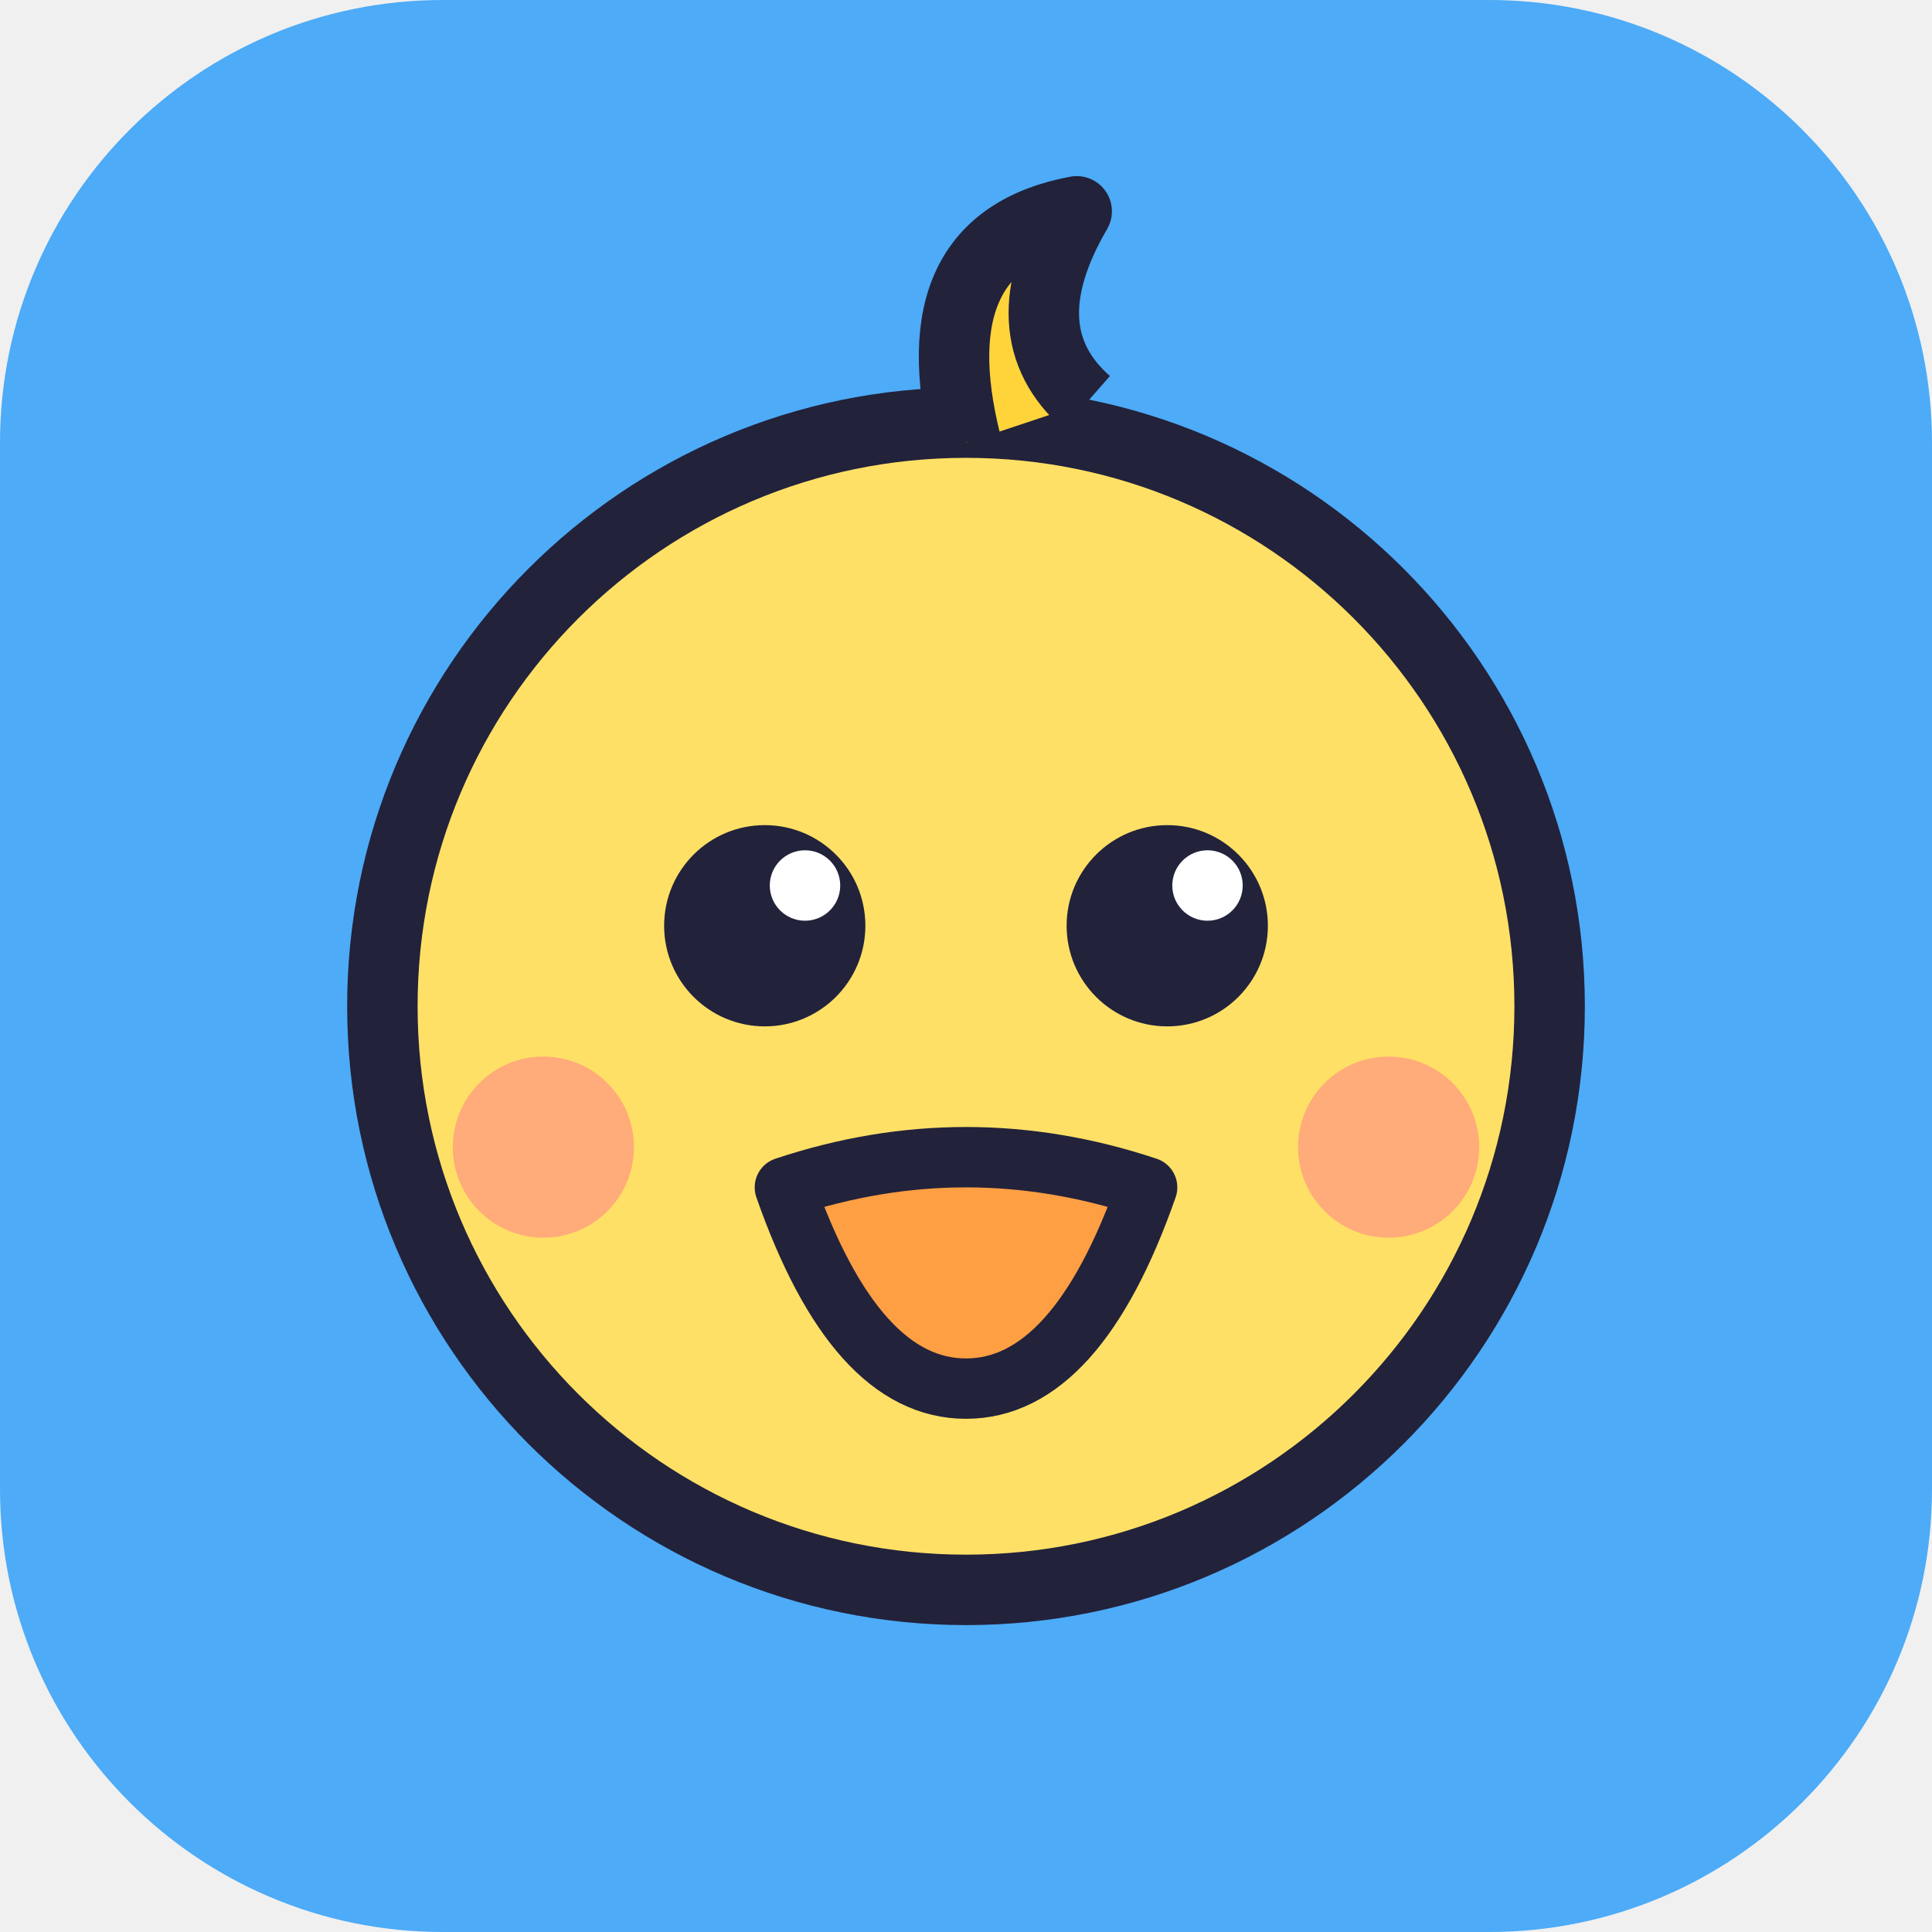
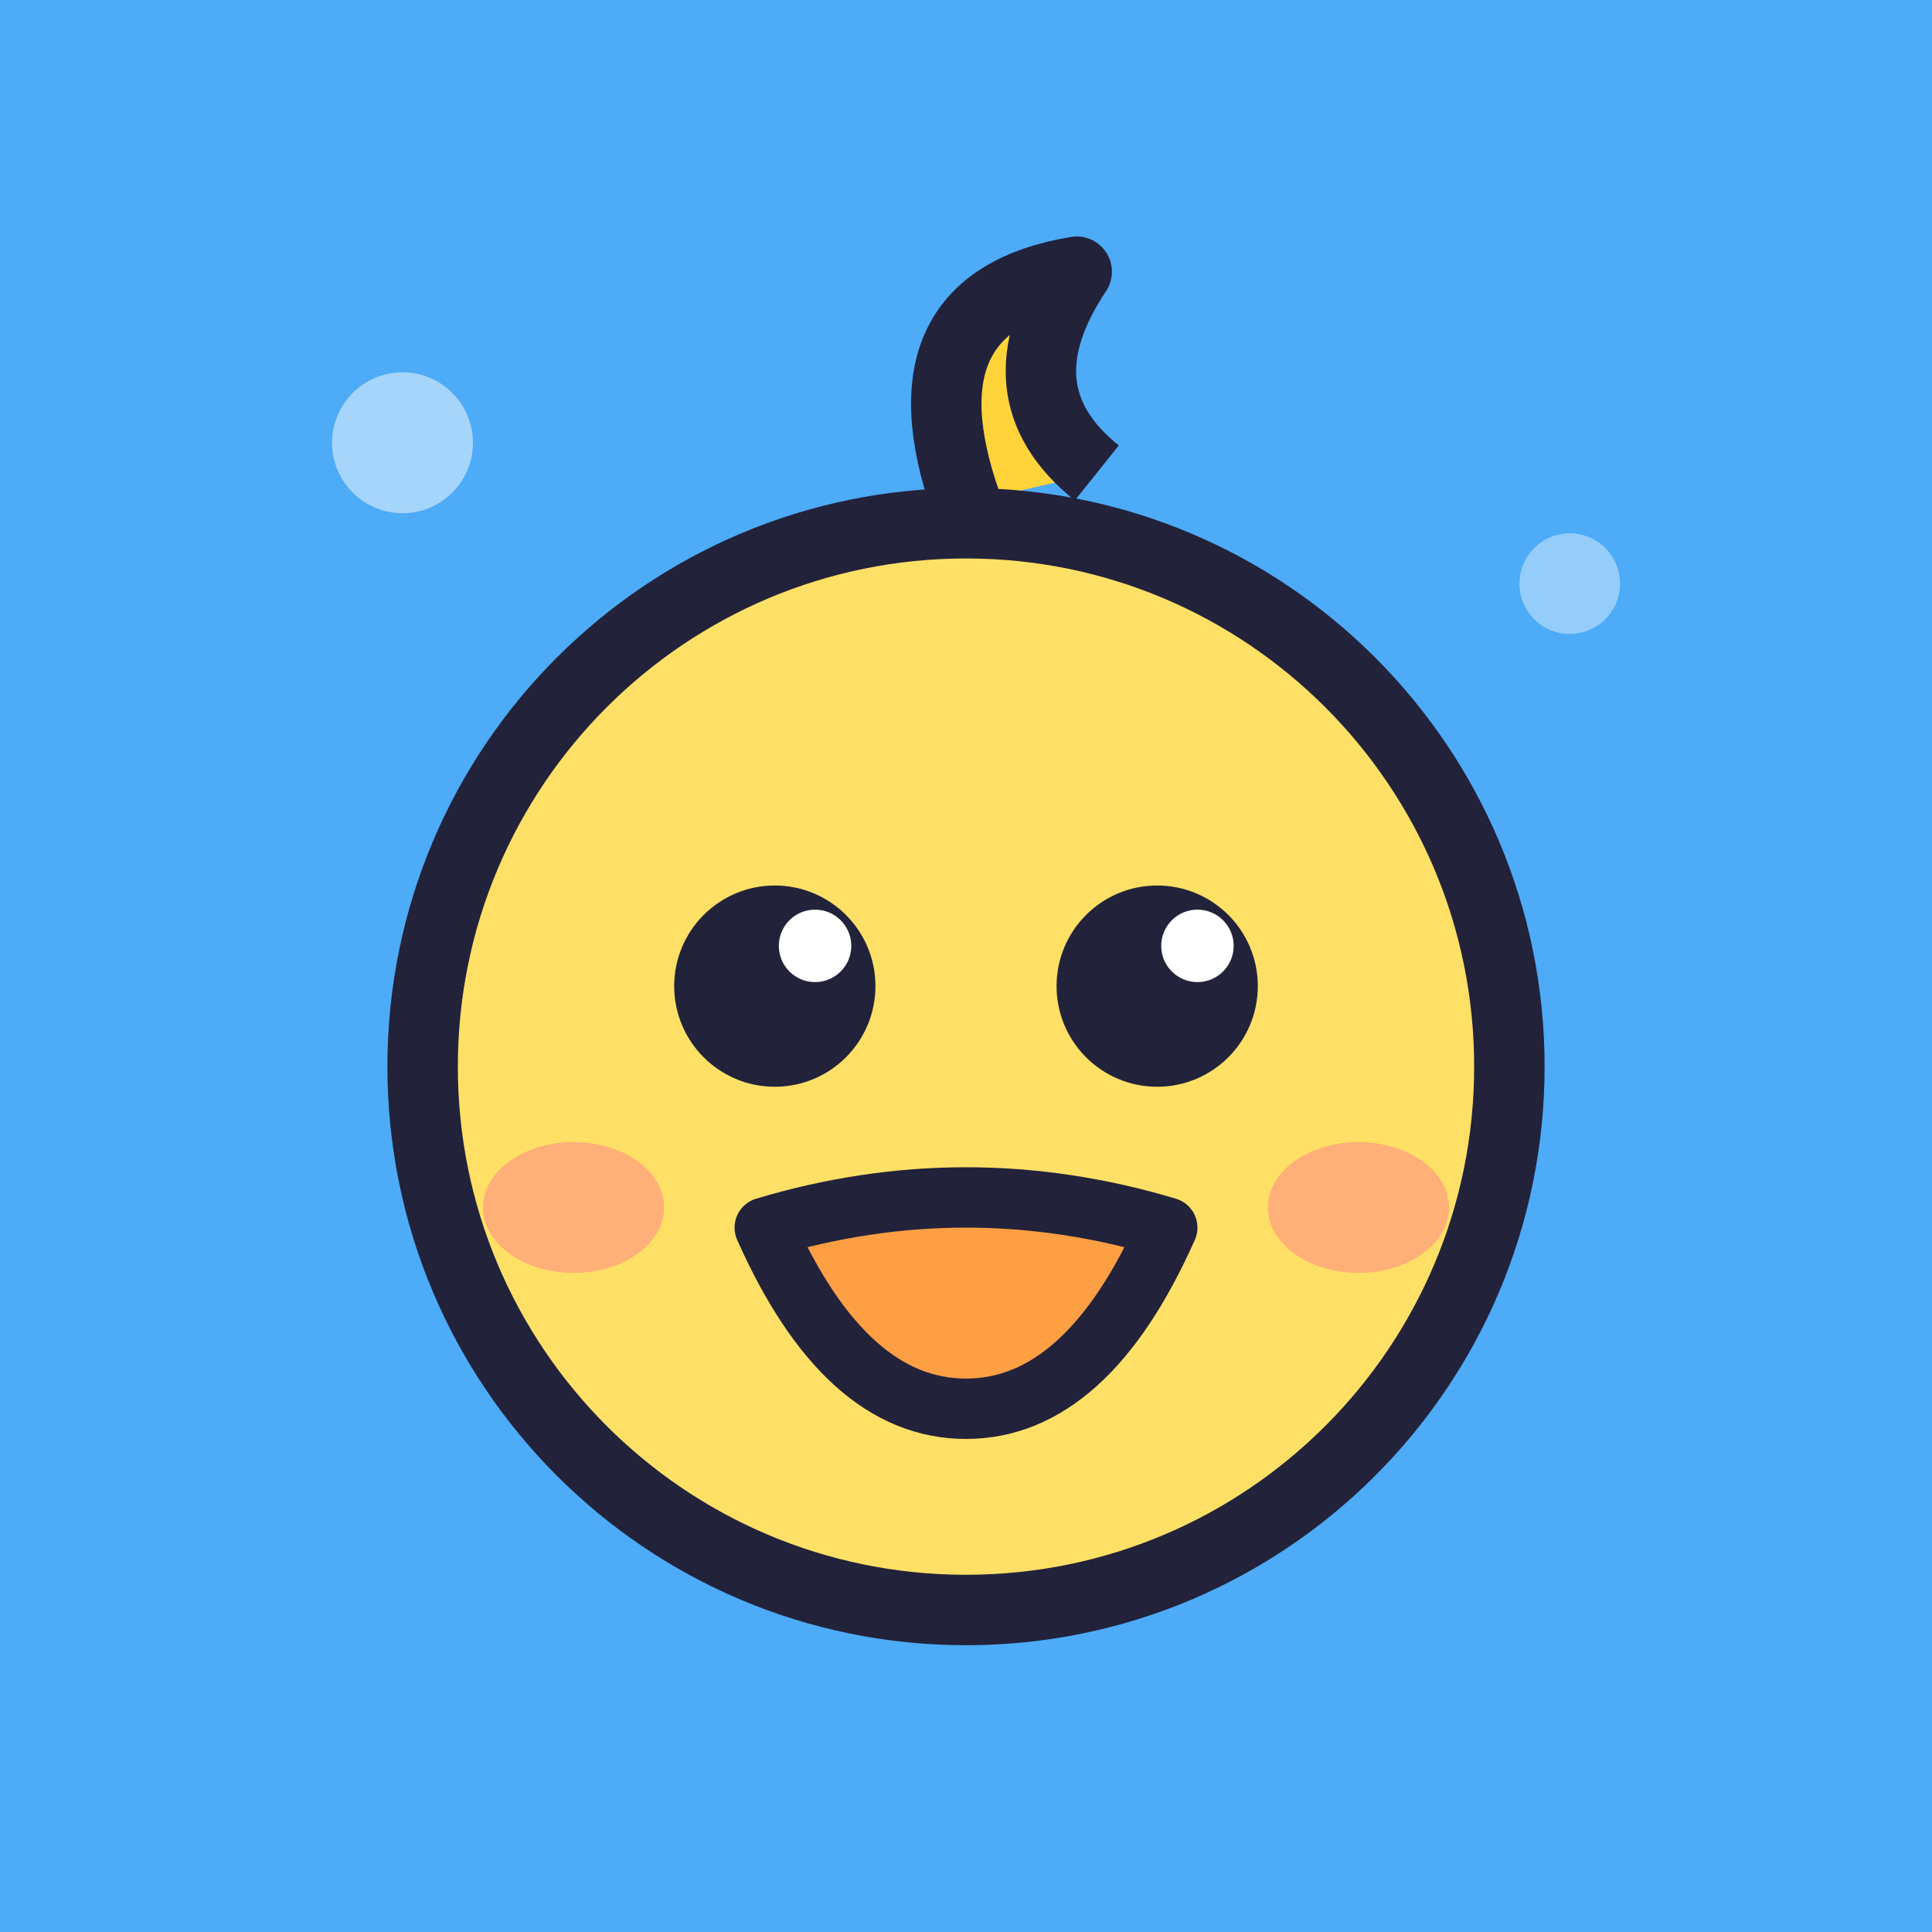
<svg xmlns="http://www.w3.org/2000/svg" viewBox="0 0 192 192" width="192" height="192">
-   <rect width="192" height="192" rx="44" fill="#4dabf7" />
-   <circle cx="96" cy="100" r="58" fill="#ffe066" stroke="#22223b" stroke-width="7" />
-   <path d="M96 44 q-5 -20 11 -23 q-7 12 1 19" fill="#ffd43b" stroke="#22223b" stroke-width="7" stroke-linejoin="round" />
-   <circle cx="76" cy="92" r="10" fill="#22223b" />
-   <circle cx="116" cy="92" r="10" fill="#22223b" />
-   <circle cx="80" cy="88" r="3.5" fill="#fff" />
-   <circle cx="120" cy="88" r="3.5" fill="#fff" />
-   <path d="M78 118 q18 -6 36 0 q-7 20 -18 20 q-11 0 -18 -20 Z" fill="#ff9f43" stroke="#22223b" stroke-width="6" stroke-linejoin="round" />
-   <circle cx="54" cy="114" r="9" fill="#ff8787" opacity="0.6" />
-   <circle cx="138" cy="114" r="9" fill="#ff8787" opacity="0.6" />
+   <rect x="0" y="0" width="192" height="192" fill="#4dabf7" />
+   <circle cx="40" cy="44" r="7" fill="#ffffff" opacity="0.5" />
+   <circle cx="156" cy="58" r="5" fill="#ffffff" opacity="0.4" />
+   <path d="M96 50 q-7 -20 11 -23 q-8 12 2 20" fill="#ffd43b" stroke="#22223b" stroke-width="7" stroke-linejoin="round" />
+   <circle cx="96" cy="106" r="54" fill="#ffe066" stroke="#22223b" stroke-width="7" />
+   <circle cx="77" cy="98" r="10" fill="#22223b" />
+   <circle cx="115" cy="98" r="10" fill="#22223b" />
+   <circle cx="81" cy="94" r="3.6" fill="#ffffff" />
+   <circle cx="119" cy="94" r="3.6" fill="#ffffff" />
+   <path d="M76 122 q20 -6 40 0 q-8 18 -20 18 q-12 0 -20 -18 Z" fill="#ff9f43" stroke="#22223b" stroke-width="6" stroke-linejoin="round" />
+   <ellipse cx="57" cy="120" rx="9" ry="6.5" fill="#ff8787" opacity="0.55" />
+   <ellipse cx="135" cy="120" rx="9" ry="6.5" fill="#ff8787" opacity="0.55" />
</svg>
